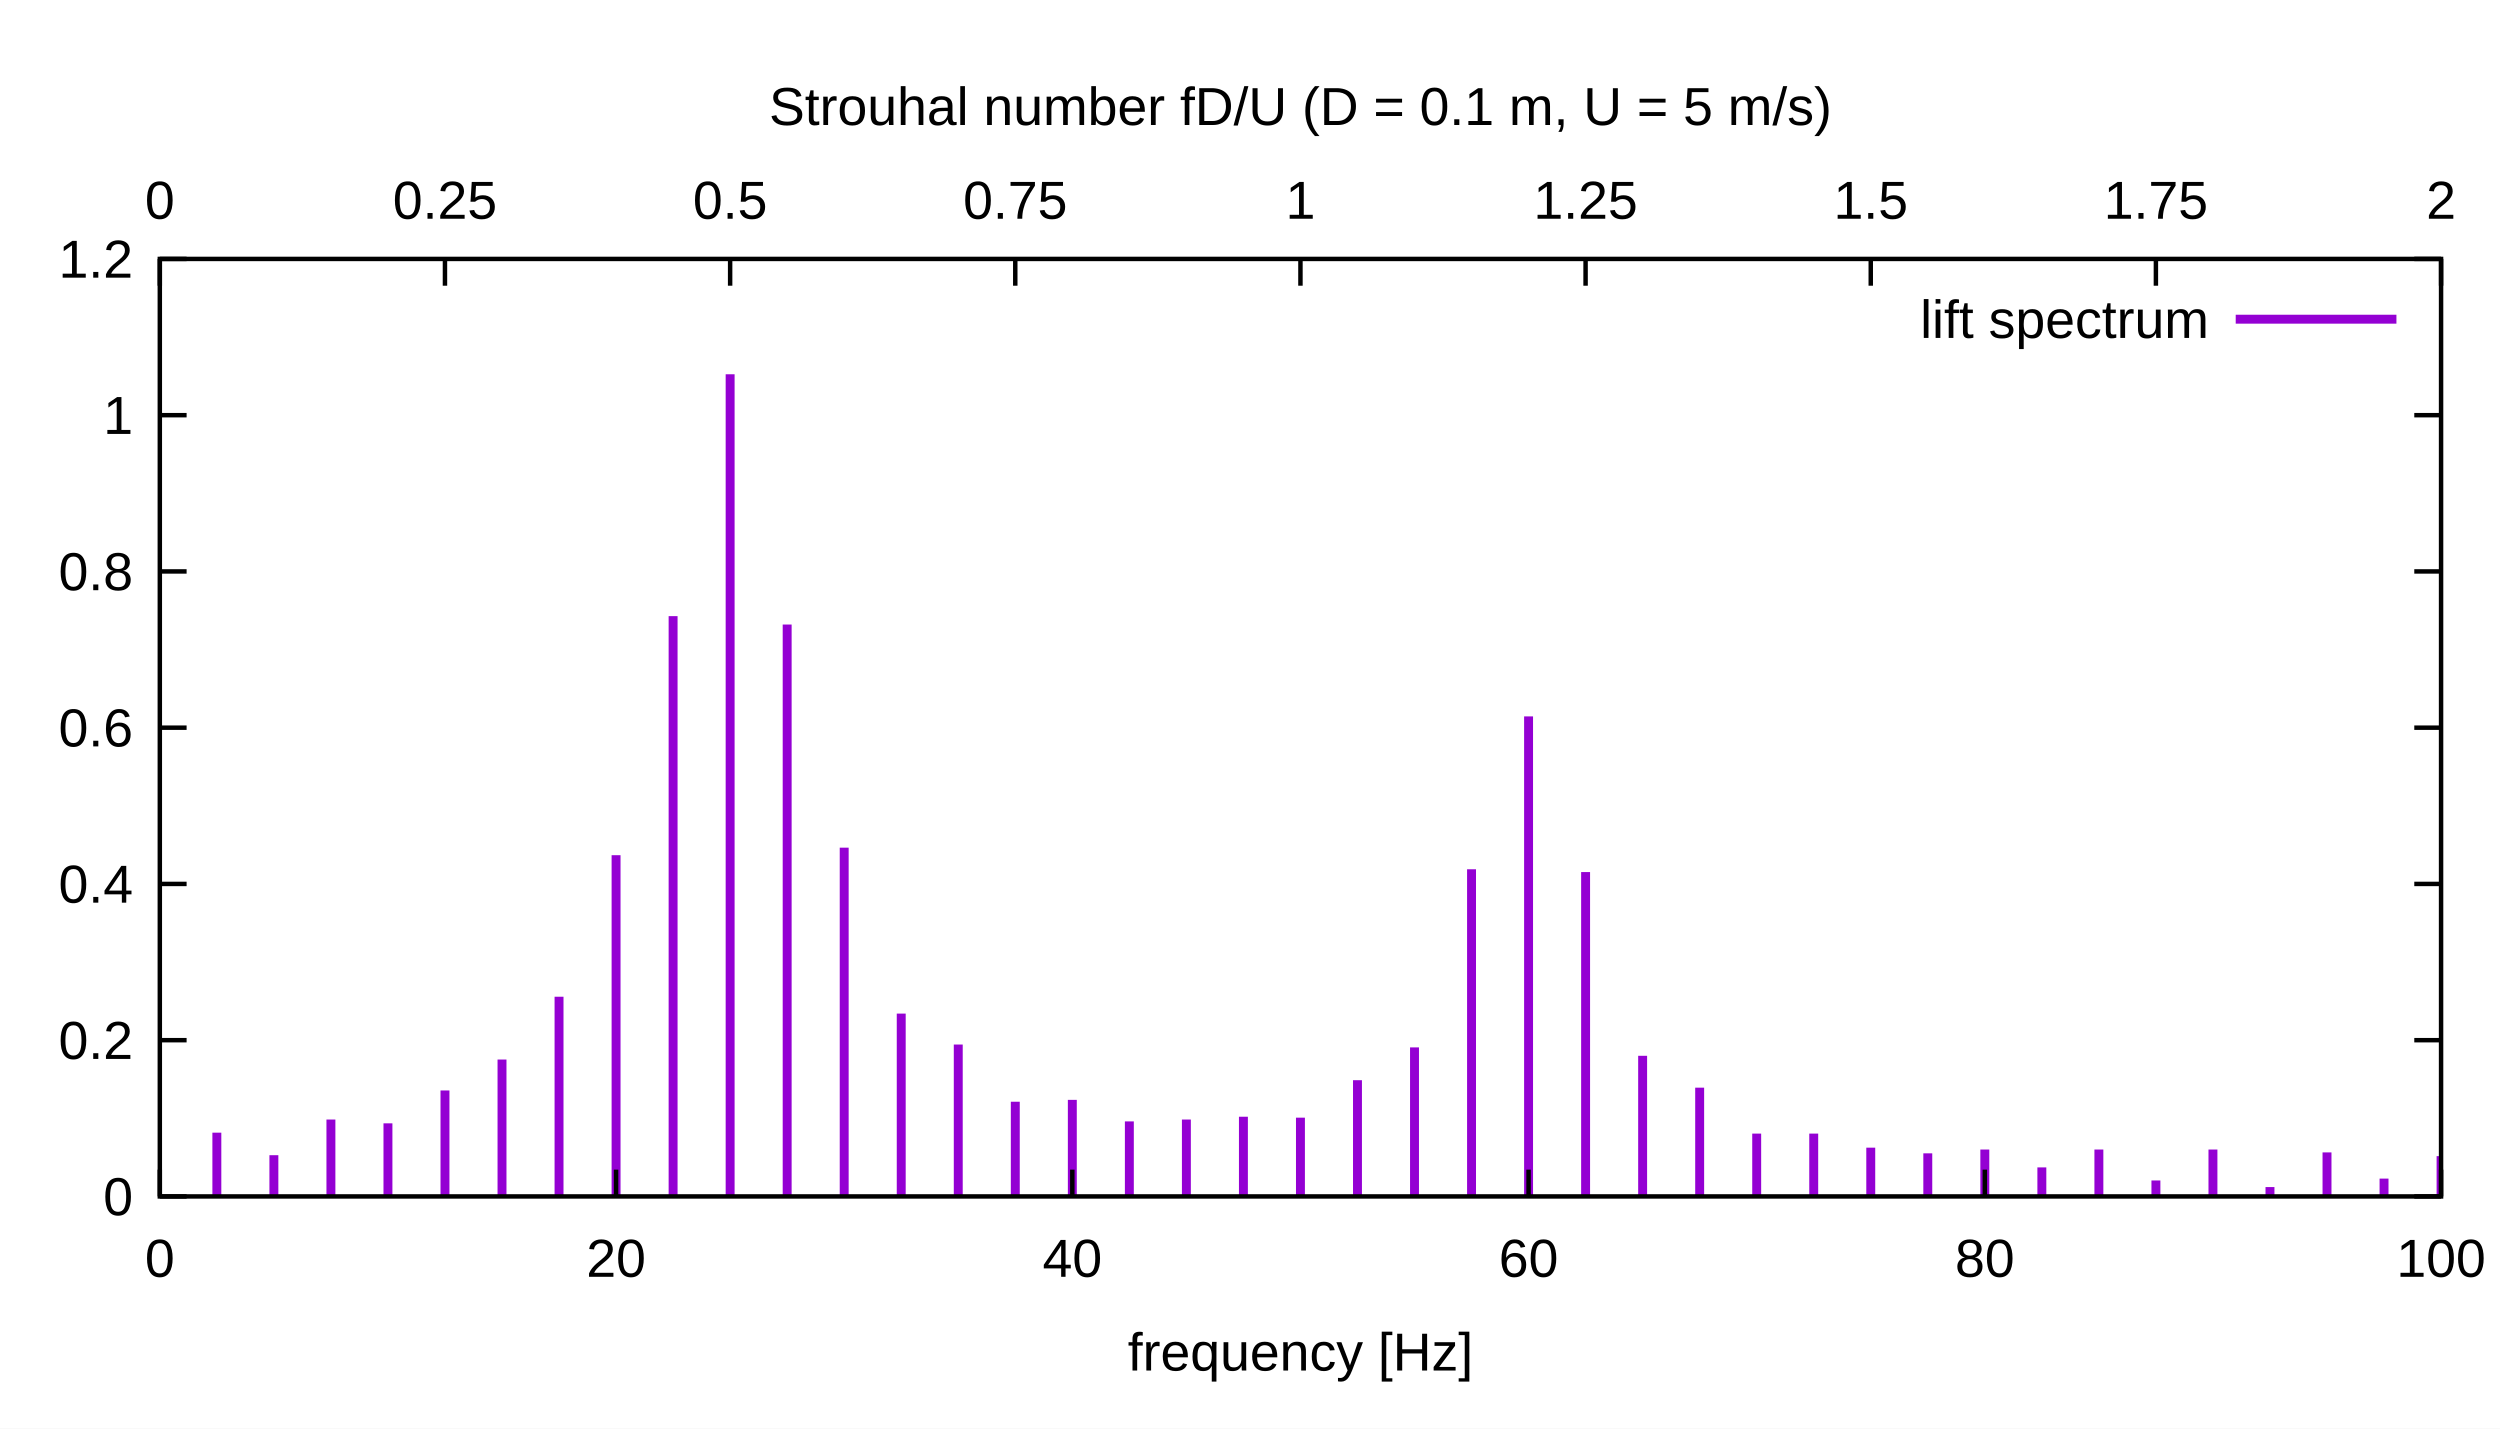
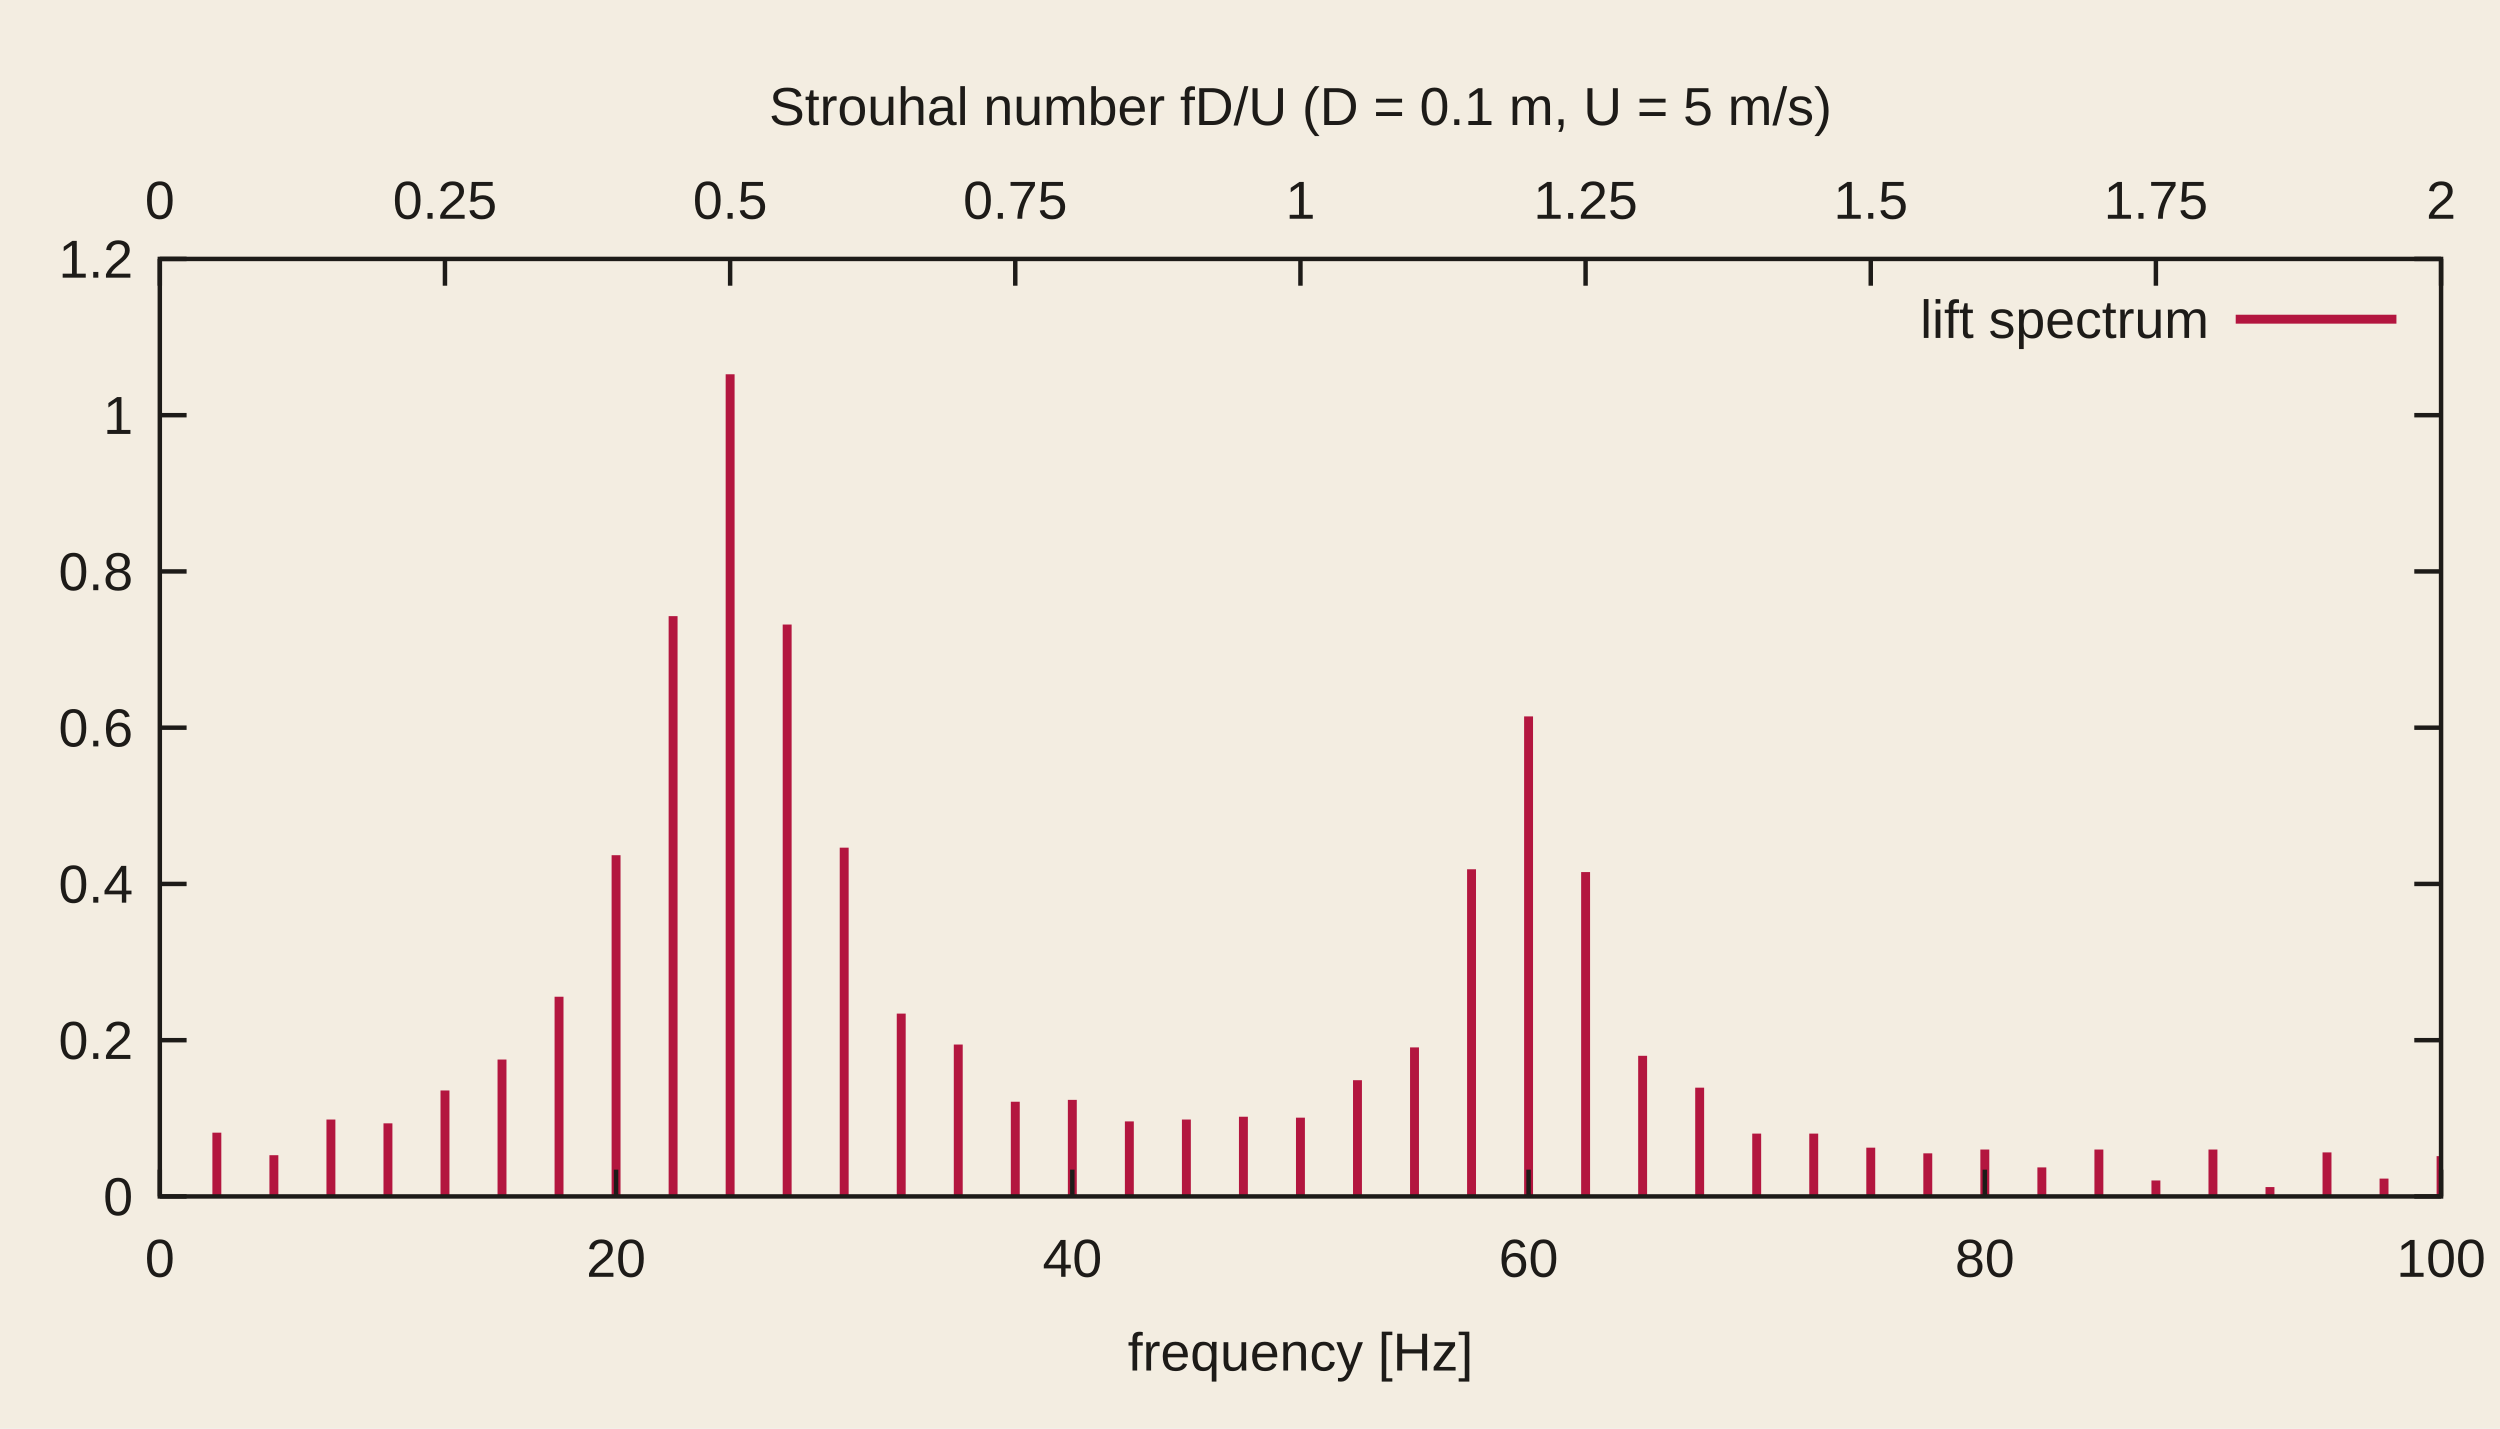
- <svg xmlns="http://www.w3.org/2000/svg" width="560" height="320" viewBox="0 0 560 320" font-family="Arial,Helvetica,sans-serif" font-size="12">
-   <rect x="0" y="0" width="560" height="320" fill="white" stroke="none" stroke-width="0" />
+ <svg xmlns="http://www.w3.org/2000/svg" width="560" height="320" viewBox="0 0 560 320" font-family="Arial,Helvetica,sans-serif" font-size="12" fill="#1d1b18" data-theme="washi" data-frame="#1d1b18" data-grid-color="#a69a85">
+   <rect x="0" y="0" width="560" height="320" fill="#f3ede1" stroke="none" stroke-width="0" />
  <g class="fs-axes" data-area="35.8 546.8 58 268" data-x="0 1e2" data-y="0 1.2e0" data-log="0 0" data-grid="0" data-font-size="12" data-mirror="0 1 0" data-x2="0 2e0" data-x2tics="* 0.25 *">
    <g class="fs-grid" display="none">
-       <polyline fill="none" stroke="#a0a0a0" stroke-width="0.5" stroke-dasharray="2,3" points="35.8,268 35.8,58" />
-       <polyline fill="none" stroke="#a0a0a0" stroke-width="0.5" stroke-dasharray="2,3" points="138,268 138,58" />
-       <polyline fill="none" stroke="#a0a0a0" stroke-width="0.5" stroke-dasharray="2,3" points="240.2,268 240.2,58" />
-       <polyline fill="none" stroke="#a0a0a0" stroke-width="0.5" stroke-dasharray="2,3" points="342.4,268 342.4,58" />
-       <polyline fill="none" stroke="#a0a0a0" stroke-width="0.5" stroke-dasharray="2,3" points="444.6,268 444.6,58" />
-       <polyline fill="none" stroke="#a0a0a0" stroke-width="0.5" stroke-dasharray="2,3" points="546.8,268 546.8,58" />
-       <polyline fill="none" stroke="#a0a0a0" stroke-width="0.5" stroke-dasharray="2,3" points="35.8,268 546.8,268" />
-       <polyline fill="none" stroke="#a0a0a0" stroke-width="0.5" stroke-dasharray="2,3" points="35.8,233 546.8,233" />
-       <polyline fill="none" stroke="#a0a0a0" stroke-width="0.5" stroke-dasharray="2,3" points="35.8,198 546.8,198" />
-       <polyline fill="none" stroke="#a0a0a0" stroke-width="0.5" stroke-dasharray="2,3" points="35.8,163 546.8,163" />
-       <polyline fill="none" stroke="#a0a0a0" stroke-width="0.5" stroke-dasharray="2,3" points="35.8,128 546.8,128" />
-       <polyline fill="none" stroke="#a0a0a0" stroke-width="0.5" stroke-dasharray="2,3" points="35.8,93 546.8,93" />
-       <polyline fill="none" stroke="#a0a0a0" stroke-width="0.5" stroke-dasharray="2,3" points="35.8,58 546.8,58" />
+       <polyline fill="none" stroke="#a69a85" stroke-width="0.5" stroke-dasharray="2,3" points="35.8,268 35.8,58" />
+       <polyline fill="none" stroke="#a69a85" stroke-width="0.5" stroke-dasharray="2,3" points="138,268 138,58" />
+       <polyline fill="none" stroke="#a69a85" stroke-width="0.5" stroke-dasharray="2,3" points="240.2,268 240.2,58" />
+       <polyline fill="none" stroke="#a69a85" stroke-width="0.5" stroke-dasharray="2,3" points="342.4,268 342.4,58" />
+       <polyline fill="none" stroke="#a69a85" stroke-width="0.5" stroke-dasharray="2,3" points="444.6,268 444.6,58" />
+       <polyline fill="none" stroke="#a69a85" stroke-width="0.5" stroke-dasharray="2,3" points="546.8,268 546.8,58" />
+       <polyline fill="none" stroke="#a69a85" stroke-width="0.5" stroke-dasharray="2,3" points="35.8,268 546.8,268" />
+       <polyline fill="none" stroke="#a69a85" stroke-width="0.5" stroke-dasharray="2,3" points="35.8,233 546.8,233" />
+       <polyline fill="none" stroke="#a69a85" stroke-width="0.5" stroke-dasharray="2,3" points="35.8,198 546.8,198" />
+       <polyline fill="none" stroke="#a69a85" stroke-width="0.5" stroke-dasharray="2,3" points="35.8,163 546.8,163" />
+       <polyline fill="none" stroke="#a69a85" stroke-width="0.5" stroke-dasharray="2,3" points="35.8,128 546.8,128" />
+       <polyline fill="none" stroke="#a69a85" stroke-width="0.5" stroke-dasharray="2,3" points="35.8,93 546.8,93" />
+       <polyline fill="none" stroke="#a69a85" stroke-width="0.5" stroke-dasharray="2,3" points="35.8,58 546.8,58" />
    </g>
    <svg class="fs-plot" x="35.8" y="58" width="511" height="210" viewBox="0 0 1 1" preserveAspectRatio="none" overflow="hidden">
      <g class="fs-series" data-series="1">
-         <polyline fill="none" stroke="#9400d3" stroke-width="2" stroke-linejoin="round" vector-effect="non-scaling-stroke" points="0.025,1 0.025,0.932" />
-         <polyline fill="none" stroke="#9400d3" stroke-width="2" stroke-linejoin="round" vector-effect="non-scaling-stroke" points="0.05,1 0.05,0.956" />
-         <polyline fill="none" stroke="#9400d3" stroke-width="2" stroke-linejoin="round" vector-effect="non-scaling-stroke" points="0.075,1 0.075,0.918" />
-         <polyline fill="none" stroke="#9400d3" stroke-width="2" stroke-linejoin="round" vector-effect="non-scaling-stroke" points="0.1,1 0.1,0.922" />
-         <polyline fill="none" stroke="#9400d3" stroke-width="2" stroke-linejoin="round" vector-effect="non-scaling-stroke" points="0.125,1 0.125,0.887" />
-         <polyline fill="none" stroke="#9400d3" stroke-width="2" stroke-linejoin="round" vector-effect="non-scaling-stroke" points="0.15,1 0.15,0.854" />
-         <polyline fill="none" stroke="#9400d3" stroke-width="2" stroke-linejoin="round" vector-effect="non-scaling-stroke" points="0.175,1 0.175,0.787" />
-         <polyline fill="none" stroke="#9400d3" stroke-width="2" stroke-linejoin="round" vector-effect="non-scaling-stroke" points="0.2,1 0.2,0.636" />
-         <polyline fill="none" stroke="#9400d3" stroke-width="2" stroke-linejoin="round" vector-effect="non-scaling-stroke" points="0.225,1 0.225,0.381" />
-         <polyline fill="none" stroke="#9400d3" stroke-width="2" stroke-linejoin="round" vector-effect="non-scaling-stroke" points="0.25,1 0.25,0.123" />
-         <polyline fill="none" stroke="#9400d3" stroke-width="2" stroke-linejoin="round" vector-effect="non-scaling-stroke" points="0.275,1 0.275,0.39" />
-         <polyline fill="none" stroke="#9400d3" stroke-width="2" stroke-linejoin="round" vector-effect="non-scaling-stroke" points="0.3,1 0.3,0.628" />
-         <polyline fill="none" stroke="#9400d3" stroke-width="2" stroke-linejoin="round" vector-effect="non-scaling-stroke" points="0.325,1 0.325,0.805" />
-         <polyline fill="none" stroke="#9400d3" stroke-width="2" stroke-linejoin="round" vector-effect="non-scaling-stroke" points="0.35,1 0.35,0.838" />
-         <polyline fill="none" stroke="#9400d3" stroke-width="2" stroke-linejoin="round" vector-effect="non-scaling-stroke" points="0.375,1 0.375,0.899" />
-         <polyline fill="none" stroke="#9400d3" stroke-width="2" stroke-linejoin="round" vector-effect="non-scaling-stroke" points="0.4,1 0.4,0.897" />
-         <polyline fill="none" stroke="#9400d3" stroke-width="2" stroke-linejoin="round" vector-effect="non-scaling-stroke" points="0.425,1 0.425,0.92" />
-         <polyline fill="none" stroke="#9400d3" stroke-width="2" stroke-linejoin="round" vector-effect="non-scaling-stroke" points="0.45,1 0.45,0.918" />
-         <polyline fill="none" stroke="#9400d3" stroke-width="2" stroke-linejoin="round" vector-effect="non-scaling-stroke" points="0.475,1 0.475,0.915" />
-         <polyline fill="none" stroke="#9400d3" stroke-width="2" stroke-linejoin="round" vector-effect="non-scaling-stroke" points="0.5,1 0.5,0.916" />
-         <polyline fill="none" stroke="#9400d3" stroke-width="2" stroke-linejoin="round" vector-effect="non-scaling-stroke" points="0.525,1 0.525,0.876" />
-         <polyline fill="none" stroke="#9400d3" stroke-width="2" stroke-linejoin="round" vector-effect="non-scaling-stroke" points="0.55,1 0.55,0.841" />
-         <polyline fill="none" stroke="#9400d3" stroke-width="2" stroke-linejoin="round" vector-effect="non-scaling-stroke" points="0.575,1 0.575,0.651" />
-         <polyline fill="none" stroke="#9400d3" stroke-width="2" stroke-linejoin="round" vector-effect="non-scaling-stroke" points="0.6,1 0.6,0.488" />
-         <polyline fill="none" stroke="#9400d3" stroke-width="2" stroke-linejoin="round" vector-effect="non-scaling-stroke" points="0.625,1 0.625,0.654" />
-         <polyline fill="none" stroke="#9400d3" stroke-width="2" stroke-linejoin="round" vector-effect="non-scaling-stroke" points="0.65,1 0.65,0.85" />
-         <polyline fill="none" stroke="#9400d3" stroke-width="2" stroke-linejoin="round" vector-effect="non-scaling-stroke" points="0.675,1 0.675,0.884" />
-         <polyline fill="none" stroke="#9400d3" stroke-width="2" stroke-linejoin="round" vector-effect="non-scaling-stroke" points="0.7,1 0.7,0.933" />
-         <polyline fill="none" stroke="#9400d3" stroke-width="2" stroke-linejoin="round" vector-effect="non-scaling-stroke" points="0.725,1 0.725,0.933" />
-         <polyline fill="none" stroke="#9400d3" stroke-width="2" stroke-linejoin="round" vector-effect="non-scaling-stroke" points="0.75,1 0.75,0.948" />
-         <polyline fill="none" stroke="#9400d3" stroke-width="2" stroke-linejoin="round" vector-effect="non-scaling-stroke" points="0.775,1 0.775,0.954" />
-         <polyline fill="none" stroke="#9400d3" stroke-width="2" stroke-linejoin="round" vector-effect="non-scaling-stroke" points="0.8,1 0.8,0.95" />
-         <polyline fill="none" stroke="#9400d3" stroke-width="2" stroke-linejoin="round" vector-effect="non-scaling-stroke" points="0.825,1 0.825,0.969" />
-         <polyline fill="none" stroke="#9400d3" stroke-width="2" stroke-linejoin="round" vector-effect="non-scaling-stroke" points="0.85,1 0.85,0.95" />
-         <polyline fill="none" stroke="#9400d3" stroke-width="2" stroke-linejoin="round" vector-effect="non-scaling-stroke" points="0.875,1 0.875,0.983" />
-         <polyline fill="none" stroke="#9400d3" stroke-width="2" stroke-linejoin="round" vector-effect="non-scaling-stroke" points="0.9,1 0.9,0.95" />
-         <polyline fill="none" stroke="#9400d3" stroke-width="2" stroke-linejoin="round" vector-effect="non-scaling-stroke" points="0.925,1 0.925,0.99" />
-         <polyline fill="none" stroke="#9400d3" stroke-width="2" stroke-linejoin="round" vector-effect="non-scaling-stroke" points="0.95,1 0.95,0.953" />
-         <polyline fill="none" stroke="#9400d3" stroke-width="2" stroke-linejoin="round" vector-effect="non-scaling-stroke" points="0.975,1 0.975,0.981" />
-         <polyline fill="none" stroke="#9400d3" stroke-width="2" stroke-linejoin="round" vector-effect="non-scaling-stroke" points="1,1 1,0.957" />
+         <polyline fill="none" stroke="#b3163f" stroke-width="2" stroke-linejoin="round" vector-effect="non-scaling-stroke" points="0.025,1 0.025,0.932" />
+         <polyline fill="none" stroke="#b3163f" stroke-width="2" stroke-linejoin="round" vector-effect="non-scaling-stroke" points="0.05,1 0.05,0.956" />
+         <polyline fill="none" stroke="#b3163f" stroke-width="2" stroke-linejoin="round" vector-effect="non-scaling-stroke" points="0.075,1 0.075,0.918" />
+         <polyline fill="none" stroke="#b3163f" stroke-width="2" stroke-linejoin="round" vector-effect="non-scaling-stroke" points="0.1,1 0.1,0.922" />
+         <polyline fill="none" stroke="#b3163f" stroke-width="2" stroke-linejoin="round" vector-effect="non-scaling-stroke" points="0.125,1 0.125,0.887" />
+         <polyline fill="none" stroke="#b3163f" stroke-width="2" stroke-linejoin="round" vector-effect="non-scaling-stroke" points="0.15,1 0.15,0.854" />
+         <polyline fill="none" stroke="#b3163f" stroke-width="2" stroke-linejoin="round" vector-effect="non-scaling-stroke" points="0.175,1 0.175,0.787" />
+         <polyline fill="none" stroke="#b3163f" stroke-width="2" stroke-linejoin="round" vector-effect="non-scaling-stroke" points="0.2,1 0.2,0.636" />
+         <polyline fill="none" stroke="#b3163f" stroke-width="2" stroke-linejoin="round" vector-effect="non-scaling-stroke" points="0.225,1 0.225,0.381" />
+         <polyline fill="none" stroke="#b3163f" stroke-width="2" stroke-linejoin="round" vector-effect="non-scaling-stroke" points="0.25,1 0.25,0.123" />
+         <polyline fill="none" stroke="#b3163f" stroke-width="2" stroke-linejoin="round" vector-effect="non-scaling-stroke" points="0.275,1 0.275,0.39" />
+         <polyline fill="none" stroke="#b3163f" stroke-width="2" stroke-linejoin="round" vector-effect="non-scaling-stroke" points="0.3,1 0.3,0.628" />
+         <polyline fill="none" stroke="#b3163f" stroke-width="2" stroke-linejoin="round" vector-effect="non-scaling-stroke" points="0.325,1 0.325,0.805" />
+         <polyline fill="none" stroke="#b3163f" stroke-width="2" stroke-linejoin="round" vector-effect="non-scaling-stroke" points="0.35,1 0.35,0.838" />
+         <polyline fill="none" stroke="#b3163f" stroke-width="2" stroke-linejoin="round" vector-effect="non-scaling-stroke" points="0.375,1 0.375,0.899" />
+         <polyline fill="none" stroke="#b3163f" stroke-width="2" stroke-linejoin="round" vector-effect="non-scaling-stroke" points="0.4,1 0.4,0.897" />
+         <polyline fill="none" stroke="#b3163f" stroke-width="2" stroke-linejoin="round" vector-effect="non-scaling-stroke" points="0.425,1 0.425,0.92" />
+         <polyline fill="none" stroke="#b3163f" stroke-width="2" stroke-linejoin="round" vector-effect="non-scaling-stroke" points="0.45,1 0.45,0.918" />
+         <polyline fill="none" stroke="#b3163f" stroke-width="2" stroke-linejoin="round" vector-effect="non-scaling-stroke" points="0.475,1 0.475,0.915" />
+         <polyline fill="none" stroke="#b3163f" stroke-width="2" stroke-linejoin="round" vector-effect="non-scaling-stroke" points="0.5,1 0.5,0.916" />
+         <polyline fill="none" stroke="#b3163f" stroke-width="2" stroke-linejoin="round" vector-effect="non-scaling-stroke" points="0.525,1 0.525,0.876" />
+         <polyline fill="none" stroke="#b3163f" stroke-width="2" stroke-linejoin="round" vector-effect="non-scaling-stroke" points="0.55,1 0.55,0.841" />
+         <polyline fill="none" stroke="#b3163f" stroke-width="2" stroke-linejoin="round" vector-effect="non-scaling-stroke" points="0.575,1 0.575,0.651" />
+         <polyline fill="none" stroke="#b3163f" stroke-width="2" stroke-linejoin="round" vector-effect="non-scaling-stroke" points="0.6,1 0.6,0.488" />
+         <polyline fill="none" stroke="#b3163f" stroke-width="2" stroke-linejoin="round" vector-effect="non-scaling-stroke" points="0.625,1 0.625,0.654" />
+         <polyline fill="none" stroke="#b3163f" stroke-width="2" stroke-linejoin="round" vector-effect="non-scaling-stroke" points="0.65,1 0.65,0.85" />
+         <polyline fill="none" stroke="#b3163f" stroke-width="2" stroke-linejoin="round" vector-effect="non-scaling-stroke" points="0.675,1 0.675,0.884" />
+         <polyline fill="none" stroke="#b3163f" stroke-width="2" stroke-linejoin="round" vector-effect="non-scaling-stroke" points="0.7,1 0.7,0.933" />
+         <polyline fill="none" stroke="#b3163f" stroke-width="2" stroke-linejoin="round" vector-effect="non-scaling-stroke" points="0.725,1 0.725,0.933" />
+         <polyline fill="none" stroke="#b3163f" stroke-width="2" stroke-linejoin="round" vector-effect="non-scaling-stroke" points="0.75,1 0.75,0.948" />
+         <polyline fill="none" stroke="#b3163f" stroke-width="2" stroke-linejoin="round" vector-effect="non-scaling-stroke" points="0.775,1 0.775,0.954" />
+         <polyline fill="none" stroke="#b3163f" stroke-width="2" stroke-linejoin="round" vector-effect="non-scaling-stroke" points="0.8,1 0.8,0.95" />
+         <polyline fill="none" stroke="#b3163f" stroke-width="2" stroke-linejoin="round" vector-effect="non-scaling-stroke" points="0.825,1 0.825,0.969" />
+         <polyline fill="none" stroke="#b3163f" stroke-width="2" stroke-linejoin="round" vector-effect="non-scaling-stroke" points="0.85,1 0.85,0.95" />
+         <polyline fill="none" stroke="#b3163f" stroke-width="2" stroke-linejoin="round" vector-effect="non-scaling-stroke" points="0.875,1 0.875,0.983" />
+         <polyline fill="none" stroke="#b3163f" stroke-width="2" stroke-linejoin="round" vector-effect="non-scaling-stroke" points="0.9,1 0.9,0.95" />
+         <polyline fill="none" stroke="#b3163f" stroke-width="2" stroke-linejoin="round" vector-effect="non-scaling-stroke" points="0.925,1 0.925,0.99" />
+         <polyline fill="none" stroke="#b3163f" stroke-width="2" stroke-linejoin="round" vector-effect="non-scaling-stroke" points="0.95,1 0.95,0.953" />
+         <polyline fill="none" stroke="#b3163f" stroke-width="2" stroke-linejoin="round" vector-effect="non-scaling-stroke" points="0.975,1 0.975,0.981" />
+         <polyline fill="none" stroke="#b3163f" stroke-width="2" stroke-linejoin="round" vector-effect="non-scaling-stroke" points="1,1 1,0.957" />
      </g>
    </svg>
-     <rect x="35.8" y="58" width="511" height="210" fill="none" stroke="black" stroke-width="1" />
+     <rect x="35.8" y="58" width="511" height="210" fill="none" stroke="#1d1b18" stroke-width="1" />
    <g class="fs-xticks">
-       <polyline fill="none" stroke="black" stroke-width="1" points="35.8,268 35.8,262" />
+       <polyline fill="none" stroke="#1d1b18" stroke-width="1" points="35.8,268 35.8,262" />
      <text x="35.8" y="286" text-anchor="middle">0</text>
-       <polyline fill="none" stroke="black" stroke-width="1" points="138,268 138,262" />
+       <polyline fill="none" stroke="#1d1b18" stroke-width="1" points="138,268 138,262" />
      <text x="138" y="286" text-anchor="middle">20</text>
-       <polyline fill="none" stroke="black" stroke-width="1" points="240.2,268 240.2,262" />
+       <polyline fill="none" stroke="#1d1b18" stroke-width="1" points="240.2,268 240.2,262" />
      <text x="240.2" y="286" text-anchor="middle">40</text>
-       <polyline fill="none" stroke="black" stroke-width="1" points="342.4,268 342.4,262" />
+       <polyline fill="none" stroke="#1d1b18" stroke-width="1" points="342.4,268 342.4,262" />
      <text x="342.4" y="286" text-anchor="middle">60</text>
-       <polyline fill="none" stroke="black" stroke-width="1" points="444.6,268 444.6,262" />
+       <polyline fill="none" stroke="#1d1b18" stroke-width="1" points="444.6,268 444.6,262" />
      <text x="444.6" y="286" text-anchor="middle">80</text>
-       <polyline fill="none" stroke="black" stroke-width="1" points="546.8,268 546.8,262" />
+       <polyline fill="none" stroke="#1d1b18" stroke-width="1" points="546.8,268 546.8,262" />
      <text x="546.8" y="286" text-anchor="middle">100</text>
    </g>
    <g class="fs-yticks">
-       <polyline fill="none" stroke="black" stroke-width="1" points="35.8,268 41.8,268" />
-       <polyline fill="none" stroke="black" stroke-width="1" points="546.8,268 540.8,268" />
+       <polyline fill="none" stroke="#1d1b18" stroke-width="1" points="35.8,268 41.8,268" />
+       <polyline fill="none" stroke="#1d1b18" stroke-width="1" points="546.8,268 540.8,268" />
      <text x="29.8" y="272.2" text-anchor="end">0</text>
-       <polyline fill="none" stroke="black" stroke-width="1" points="35.8,233 41.8,233" />
-       <polyline fill="none" stroke="black" stroke-width="1" points="546.8,233 540.8,233" />
+       <polyline fill="none" stroke="#1d1b18" stroke-width="1" points="35.8,233 41.8,233" />
+       <polyline fill="none" stroke="#1d1b18" stroke-width="1" points="546.8,233 540.8,233" />
      <text x="29.8" y="237.2" text-anchor="end">0.2</text>
-       <polyline fill="none" stroke="black" stroke-width="1" points="35.8,198 41.8,198" />
-       <polyline fill="none" stroke="black" stroke-width="1" points="546.8,198 540.8,198" />
+       <polyline fill="none" stroke="#1d1b18" stroke-width="1" points="35.8,198 41.8,198" />
+       <polyline fill="none" stroke="#1d1b18" stroke-width="1" points="546.8,198 540.8,198" />
      <text x="29.8" y="202.2" text-anchor="end">0.4</text>
-       <polyline fill="none" stroke="black" stroke-width="1" points="35.8,163 41.8,163" />
-       <polyline fill="none" stroke="black" stroke-width="1" points="546.8,163 540.8,163" />
+       <polyline fill="none" stroke="#1d1b18" stroke-width="1" points="35.8,163 41.8,163" />
+       <polyline fill="none" stroke="#1d1b18" stroke-width="1" points="546.8,163 540.8,163" />
      <text x="29.8" y="167.2" text-anchor="end">0.6</text>
-       <polyline fill="none" stroke="black" stroke-width="1" points="35.8,128 41.8,128" />
-       <polyline fill="none" stroke="black" stroke-width="1" points="546.8,128 540.8,128" />
+       <polyline fill="none" stroke="#1d1b18" stroke-width="1" points="35.8,128 41.8,128" />
+       <polyline fill="none" stroke="#1d1b18" stroke-width="1" points="546.8,128 540.8,128" />
      <text x="29.8" y="132.2" text-anchor="end">0.8</text>
-       <polyline fill="none" stroke="black" stroke-width="1" points="35.8,93 41.8,93" />
-       <polyline fill="none" stroke="black" stroke-width="1" points="546.8,93 540.8,93" />
+       <polyline fill="none" stroke="#1d1b18" stroke-width="1" points="35.8,93 41.8,93" />
+       <polyline fill="none" stroke="#1d1b18" stroke-width="1" points="546.8,93 540.8,93" />
      <text x="29.8" y="97.2" text-anchor="end">1</text>
-       <polyline fill="none" stroke="black" stroke-width="1" points="35.8,58 41.8,58" />
-       <polyline fill="none" stroke="black" stroke-width="1" points="546.8,58 540.8,58" />
+       <polyline fill="none" stroke="#1d1b18" stroke-width="1" points="35.8,58 41.8,58" />
+       <polyline fill="none" stroke="#1d1b18" stroke-width="1" points="546.8,58 540.8,58" />
      <text x="29.8" y="62.2" text-anchor="end">1.2</text>
    </g>
    <g class="fs-x2ticks">
-       <polyline fill="none" stroke="black" stroke-width="1" points="35.8,58 35.8,64" />
+       <polyline fill="none" stroke="#1d1b18" stroke-width="1" points="35.8,58 35.8,64" />
      <text x="35.8" y="49" text-anchor="middle">0</text>
-       <polyline fill="none" stroke="black" stroke-width="1" points="99.67,58 99.67,64" />
+       <polyline fill="none" stroke="#1d1b18" stroke-width="1" points="99.67,58 99.67,64" />
      <text x="99.67" y="49" text-anchor="middle">0.25</text>
-       <polyline fill="none" stroke="black" stroke-width="1" points="163.55,58 163.55,64" />
+       <polyline fill="none" stroke="#1d1b18" stroke-width="1" points="163.55,58 163.55,64" />
      <text x="163.55" y="49" text-anchor="middle">0.5</text>
-       <polyline fill="none" stroke="black" stroke-width="1" points="227.42,58 227.42,64" />
+       <polyline fill="none" stroke="#1d1b18" stroke-width="1" points="227.42,58 227.42,64" />
      <text x="227.42" y="49" text-anchor="middle">0.75</text>
-       <polyline fill="none" stroke="black" stroke-width="1" points="291.3,58 291.3,64" />
+       <polyline fill="none" stroke="#1d1b18" stroke-width="1" points="291.3,58 291.3,64" />
      <text x="291.3" y="49" text-anchor="middle">1</text>
-       <polyline fill="none" stroke="black" stroke-width="1" points="355.17,58 355.17,64" />
+       <polyline fill="none" stroke="#1d1b18" stroke-width="1" points="355.17,58 355.17,64" />
      <text x="355.17" y="49" text-anchor="middle">1.25</text>
-       <polyline fill="none" stroke="black" stroke-width="1" points="419.05,58 419.05,64" />
+       <polyline fill="none" stroke="#1d1b18" stroke-width="1" points="419.05,58 419.05,64" />
      <text x="419.05" y="49" text-anchor="middle">1.5</text>
-       <polyline fill="none" stroke="black" stroke-width="1" points="482.92,58 482.92,64" />
+       <polyline fill="none" stroke="#1d1b18" stroke-width="1" points="482.92,58 482.92,64" />
      <text x="482.92" y="49" text-anchor="middle">1.75</text>
-       <polyline fill="none" stroke="black" stroke-width="1" points="546.8,58 546.8,64" />
+       <polyline fill="none" stroke="#1d1b18" stroke-width="1" points="546.8,58 546.8,64" />
      <text x="546.8" y="49" text-anchor="middle">2</text>
    </g>
    <text x="291.3" y="28" text-anchor="middle">Strouhal number fD/U (D = 0.1 m, U = 5 m/s)</text>
    <text x="291.3" y="307" text-anchor="middle">frequency [Hz]</text>
    <g class="fs-key-entry" data-series="1">
-       <polyline fill="none" stroke="#9400d3" stroke-width="2" points="500.8,71.5 536.8,71.5" />
+       <polyline fill="none" stroke="#b3163f" stroke-width="2" points="500.8,71.5 536.8,71.5" />
      <text x="494.8" y="75.7" text-anchor="end">lift spectrum</text>
    </g>
  </g>
</svg>
